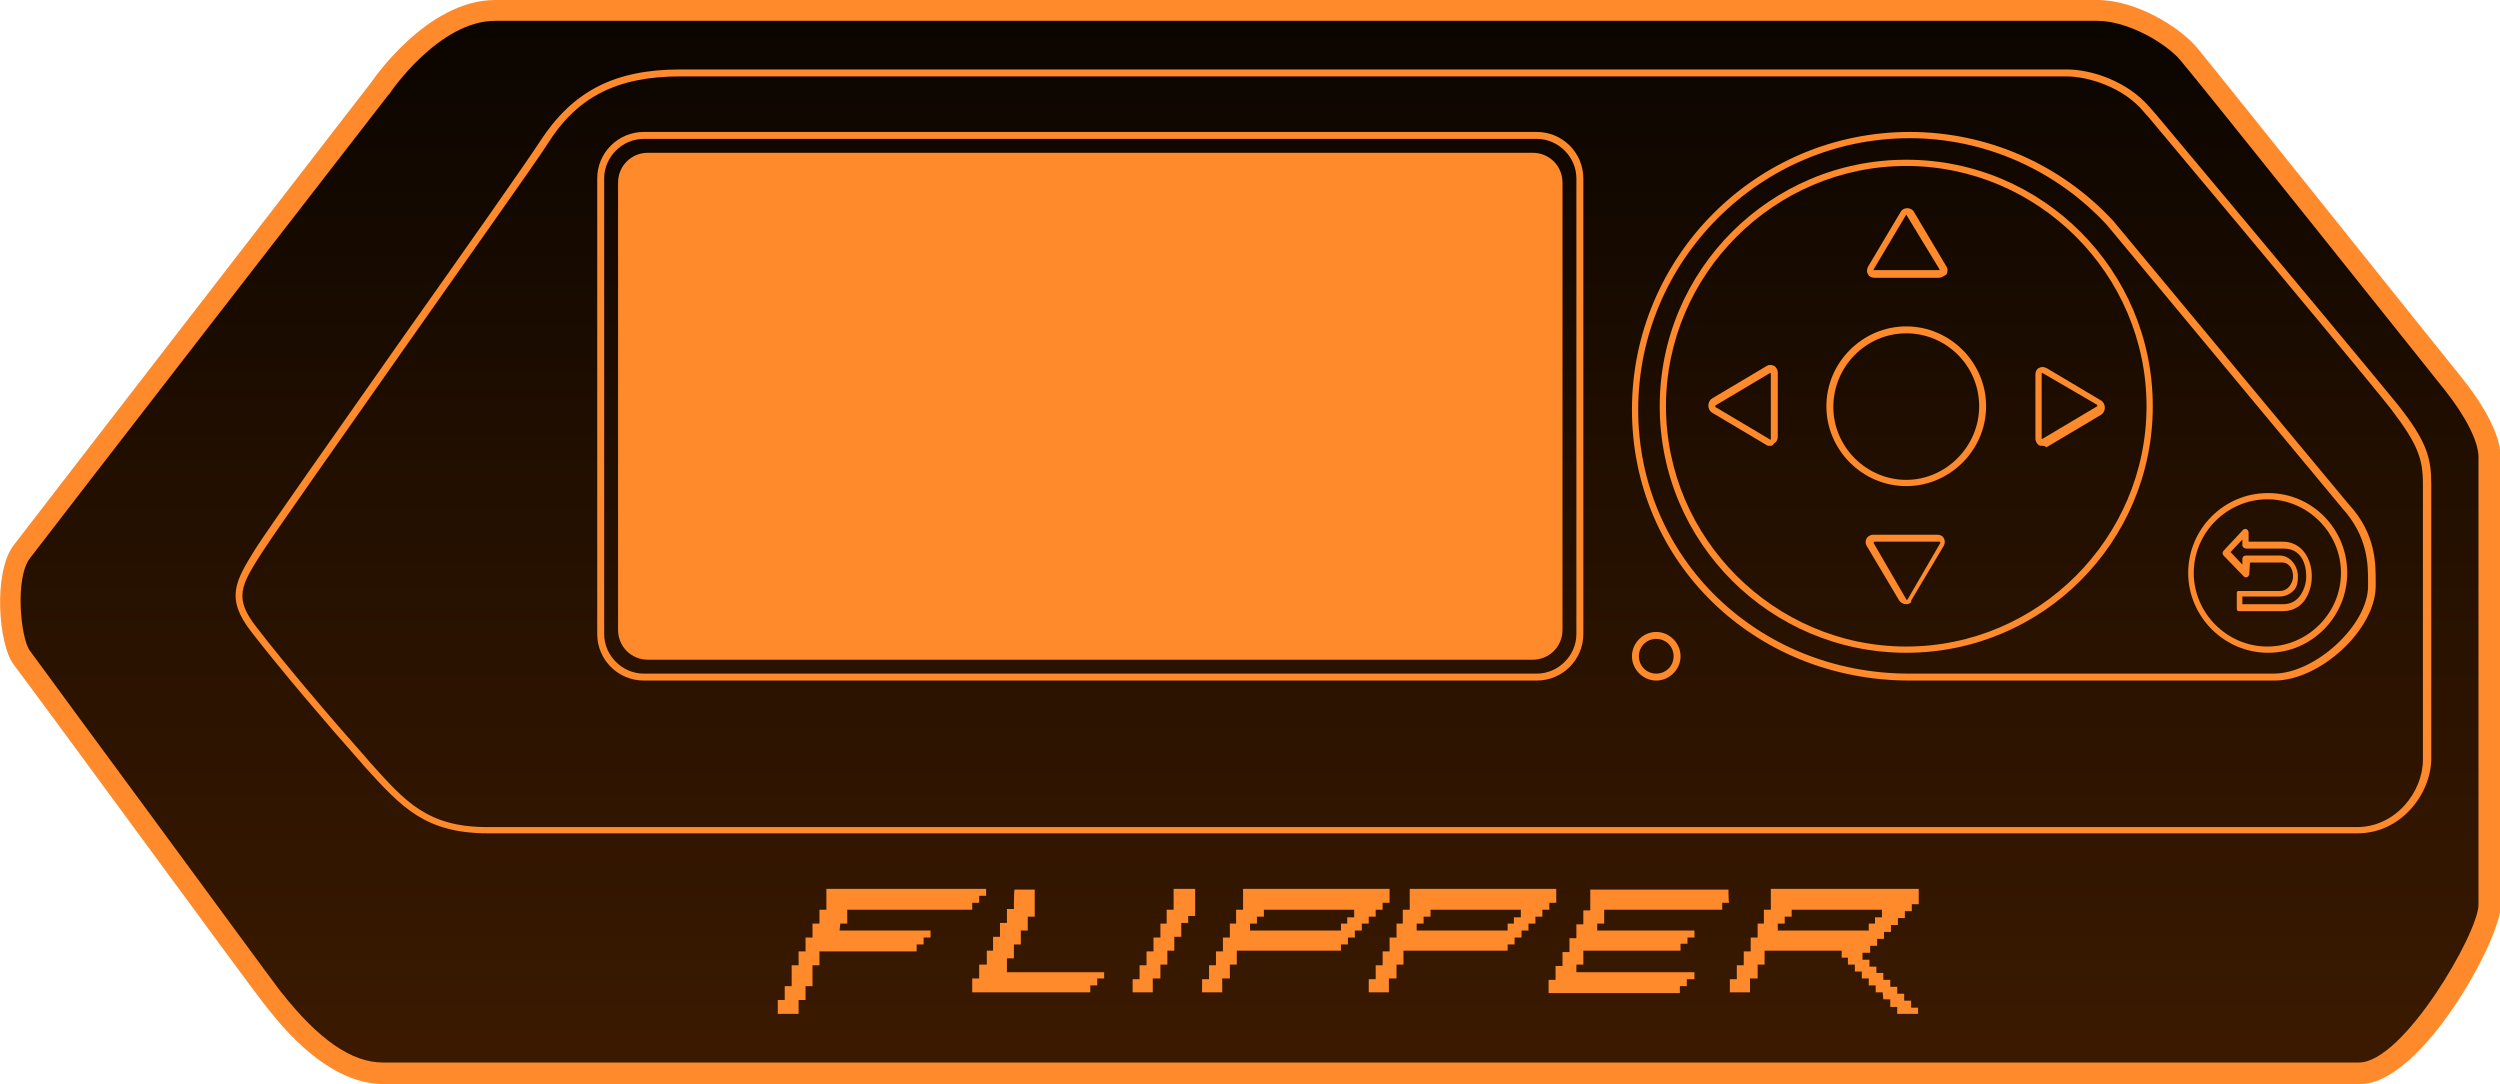
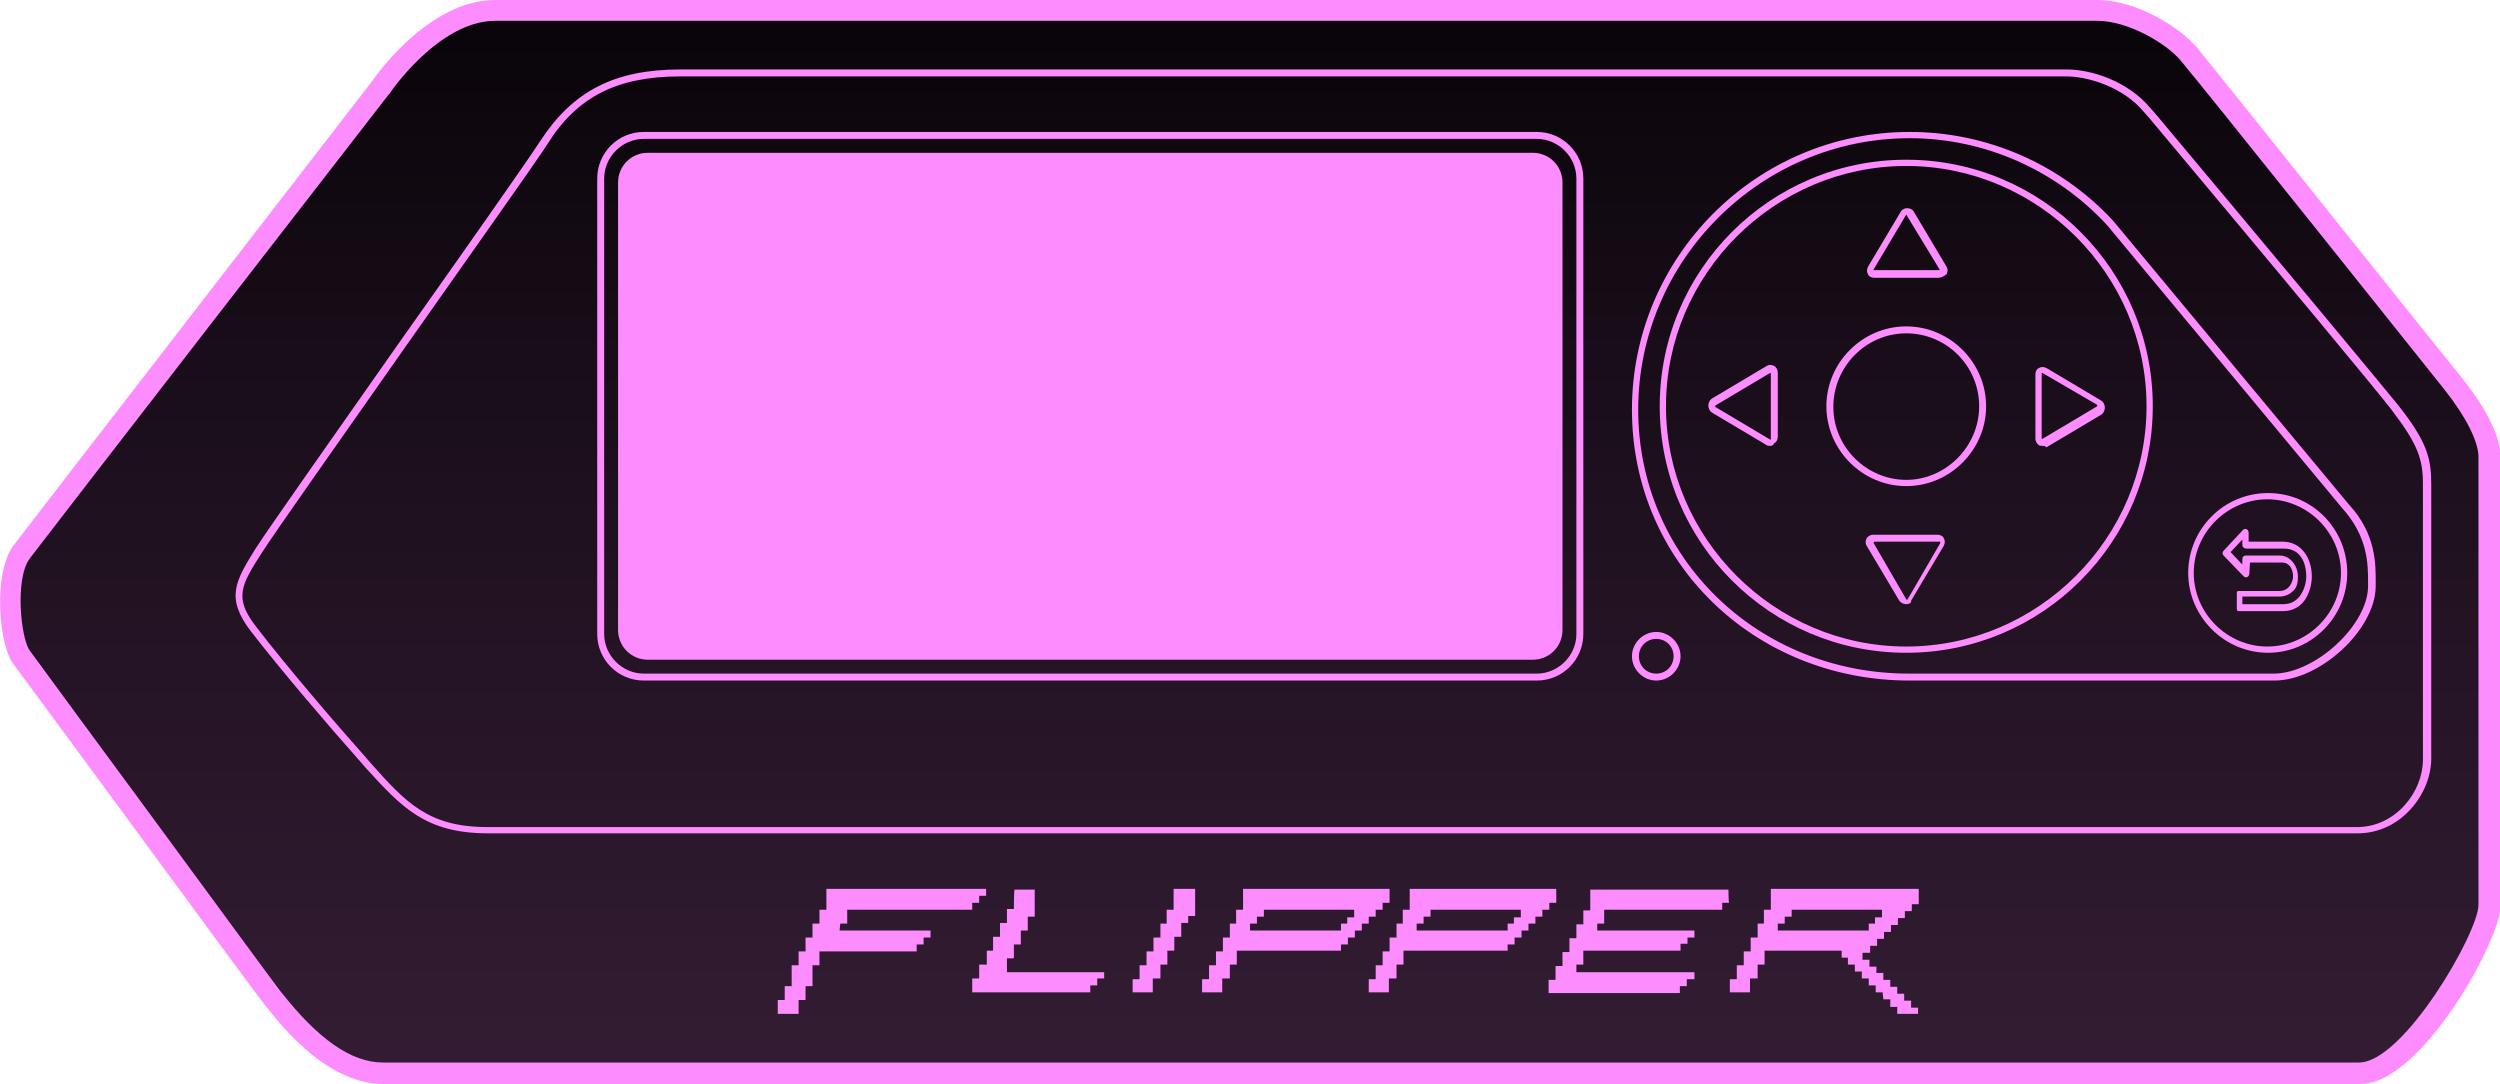
<svg xmlns="http://www.w3.org/2000/svg" version="1.1" id="Layer_5" x="0px" y="0px" viewBox="0 0 360 156" xml:space="preserve" width="360" height="156">
  <defs id="defs24" />
  <style type="text/css" id="style1">
	.st0{fill:url(#SVGID_1_);}
- 	.st1{fill:#FE8A2C;}
+ 	.st1{fill:#fd8cff;}
</style>
  <g id="g24" transform="translate(-2)">
    <linearGradient id="SVGID_1_" gradientUnits="userSpaceOnUse" x1="181.887" y1="156.473" x2="181.887" y2="-1.285">
-       <stop offset="7.885129e-07" style="stop-color:#3C1A00" id="stop1" />
-       <stop offset="0.551" style="stop-color:#220F00" id="stop2" />
-       <stop offset="1" style="stop-color:#090400" id="stop3" />
+       <stop offset="7.885129e-07" style="stop-color:#341d34" id="stop1" />
+       <stop offset="0.551" style="stop-color:#1e101e" id="stop2" />
+       <stop offset="1" style="stop-color:#080408" id="stop3" />
    </linearGradient>
    <path class="st0" d="m 303.3,1.2 c 0,0 -219.9,0 -229.7,0 -9.8,0 -17,10.3 -17,10.3 0,0 -49.3,63.9 -51.4,66.8 -3,4 -2.1,14.1 0,17 5.9,8 34.5,47.1 35.8,48.8 1.4,1.7 7.7,11.1 16.5,11.1 8.8,0 278.7,0 283.5,0 8.7,0 19.6,-20.2 19.6,-25.2 0,-5 -0.3,-58.9 -0.3,-64.5 0,-3.7 -2.6,-8.4 -5.1,-11.5 C 352.9,51.2 319.9,10 317,6.5 314.5,3.6 308.8,1.2 303.3,1.2 Z" id="path3" style="fill:url(#SVGID_1_)" />
    <g id="g4">
      <path class="st1" d="m 304,3 c 4.5,0 10,3.3 12,5.7 2.9,3.4 35.3,44 38,47.4 3.1,3.9 4.9,7.5 4.9,9.7 v 64.5 c 0,4 -10.8,22.7 -17.2,22.7 H 57.1 c -4.5,0 -9.3,-3.4 -14.5,-10 -0.2,-0.2 -0.3,-0.4 -0.4,-0.5 -0.7,-0.9 -10.1,-13.7 -18.4,-25 C 16.5,107.6 9,97.4 6.3,93.7 5,92 4.1,83.3 6.3,80.4 8.4,77.6 57.4,14.3 57.9,13.7 L 58,13.6 58.1,13.5 C 58.1,13.4 65.2,3 73.3,3 H 304 m 0,-3 C 304,0 83.3,0 73.3,0 63.4,0 55.5,11.8 55.5,11.8 c 0,0 -49.4,63.9 -51.6,66.8 -2.9,4 -2.1,14.1 0,17 6,8 34.6,47.1 36,48.8 1.4,1.7 8.5,11.7 17.3,11.7 8.8,0 279.9,0 284.7,0 8.8,0 20.2,-20.8 20.2,-25.7 0,-4.9 0,-58.9 0,-64.5 0,-3.7 -3.1,-8.4 -5.6,-11.5 C 354.2,51.6 321.3,10.4 318.4,6.9 315.9,3.9 309.6,0 304,0 Z" id="path4" />
    </g>
    <g id="g10">
      <polygon class="st1" points="118,137 117,137 117,139 116,139 116,142 115,142 115,144 114,144 114,146 117,146 117,144 118,144 118,142 119,142 119,139 120,139 120,137 134,137 134,136 135,136 135,135 136,135 136,134 122.9,134 123,133 124,133 124,131 142,131 142,130 143,130 143,129 144,129 144,128 121,128 121,131 120,131 120,133 119,133 119,135 118,135 " id="polygon4" />
      <path class="st1" d="m 148.1,128.1 h 2.9 v 3.9 h -1 v 2 h -1 v 2 h -1 v 2 h -1 v 2 h 14 v 0.9 h -1 v 1 h -1 v 1 h -17 v -2 h 1 v -2 h 1.1 v -2 h 0.9 v -2 h 1 v -2 h 1 v -2 h 1 c 0,0.1 0,-2.8 0.1,-2.8 z" id="path5" />
      <path class="st1" d="m 171,128 v 3 h -1 v 2 h -0.9 v 2 h -1 v 2 h -1 v 2 h -1 v 2 h -1 v 1.9 h 2.9 v -2 h 1.1 v -2 h 1 v -2 h 1 v -2 h 1 v -2 h 1 v -1 h 1 V 128 c -0.1,0 -3.1,0 -3.1,0 z" id="path6" />
      <path class="st1" d="m 181,128 v 3 h -1 v 2 h -0.9 v 2 h -1 v 2 h -1 v 2 h -1 v 2 h -1 v 1.9 h 2.9 v -2 h 1.1 v -2 h 1 v -2 h 15 V 136 h 1 v -1 h 1 v -1 h 1 v -1 h 1 v -1 h 1 v -1 h 1 v -1 h 1 v -2 c -0.1,0 -21.1,0 -21.1,0 z m 15,4 v 1 h -0.9 v 1 H 182 v -1 h 1 v -1 h 1 v -1 h 13 v 1.1 h -1 z" id="path7" />
      <path class="st1" d="m 205,128 v 3 h -1 v 2 h -0.9 v 2 h -1 v 2 h -1 v 2 h -1 v 2 h -1 v 1.9 h 2.9 v -2 h 1.1 v -2 h 1 v -2 h 15 V 136 h 1 v -1 h 1 v -1 h 1 v -1 h 1 v -1 h 1 v -1 h 1 v -1 h 1 v -2 c -0.1,0 -21.1,0 -21.1,0 z m 15,4 v 1 h -0.9 v 1 H 206 v -1 h 1 v -1 h 1 v -1 h 13 v 1.1 h -1 z" id="path8" />
      <path class="st1" d="M 250.9,128.1 H 231 v 3 h -1 v 2 h -1 v 2 h -1 v 2 h -1 v 2 h -1 v 2 h -1 v 1.9 h 18.9 v -1 h 1 v -1 h 1.1 v -1 h -17 v -1.1 h 1 v -2 h 14 v -1 h 1 V 135 h 1 v -1 h -14 v -1 h 1 v -2 h 17 v -1 h 1 c -0.1,0 -0.1,-2 -0.1,-1.9 z" id="path9" />
      <path class="st1" d="m 257,128 v 3 h -1 v 2 h -0.9 v 2 h -1 v 2 h -1 v 2 h -1 v 2 h -1 v 1.9 h 2.9 v -2 h 1.1 v -2 h 1 v -2 h 11.1 v 1 h 0.9 v 1 h 1 v 1 h 1 v 1 h 1 v 1 h 1 v 1 h 1 l 0.1,1 h 1 v 1.1 h 1 v 1 h 3 v -0.9 h -1 v -1 h -1 v -1 h -1 v -1 h -1 v -1 h -1 v -1 h -1 v -0.9 h -1 v -1 h -1 v -1 h 1.1 v -1 h 1 v -1 h 1 v -1 h 1 v -1 h 1 v -1 h 1 v -1 h 1 v -1 h 1 V 128 c -0.3,0 -21.3,0 -21.3,0 z m 15,4 v 1 h -0.9 v 1 H 258 v -1 h 1 v -1 h 1 v -1 h 13 v 1.1 h -1 z" id="path10" />
    </g>
    <g id="g11">
      <path class="st1" d="M 223.3,98 H 94.7 C 91,98 88,95 88,91.3 V 25.7 C 88,22 91,19 94.7,19 h 128.6 c 3.7,0 6.7,3 6.7,6.7 v 65.6 c 0,3.7 -3,6.7 -6.7,6.7 z M 94.7,20 C 91.6,20 89,22.6 89,25.7 v 65.6 c 0,3.1 2.6,5.7 5.7,5.7 h 128.6 c 3.1,0 5.7,-2.6 5.7,-5.7 V 25.7 c 0,-3.1 -2.6,-5.7 -5.7,-5.7 z" id="path11" />
    </g>
    <g id="g12">
      <path class="st1" d="M 276.5,94 C 256.9,94 241,78.1 241,58.5 241,38.9 256.9,23 276.5,23 296.1,23 312,38.9 312,58.5 312,78.1 296.1,94 276.5,94 Z m 0,-70.1 c -19,0 -34.6,15.6 -34.6,34.6 0,19 15.6,34.6 34.6,34.6 19,0 34.6,-15.6 34.6,-34.6 0,-19 -15.6,-34.6 -34.6,-34.6 z" id="path12" />
    </g>
    <g id="g13">
      <path class="st1" d="m 328.6,94 c -6.3,0 -11.5,-5.2 -11.5,-11.5 0,-6.3 5.1,-11.5 11.5,-11.5 6.4,0 11.4,5.2 11.4,11.5 0,6.3 -5.1,11.5 -11.4,11.5 z m -0.1,-22.1 c -5.8,0 -10.6,4.8 -10.6,10.6 0,5.8 4.8,10.6 10.6,10.6 5.8,0 10.6,-4.8 10.6,-10.6 0,-5.8 -4.8,-10.6 -10.6,-10.6 z" id="path13" />
    </g>
    <g id="g14">
      <path class="st1" d="m 330.8,88 h -6.4 c -0.3,0 -0.3,-0.2 -0.3,-0.5 v -2 c 0,-0.3 0,-0.4 0.3,-0.4 h 5.9 c 0.6,0 1.1,-0.3 1.4,-0.7 0.3,-0.4 0.5,-0.9 0.5,-1.4 0,-1 -0.5,-2 -1.6,-2 H 326 l -0.1,1.6 c 0,0.2 -0.1,0.4 -0.3,0.5 -0.2,0.1 -0.4,0 -0.5,-0.1 l -2.9,-3 c -0.2,-0.2 -0.2,-0.5 0,-0.7 l 2.8,-3 c 0.1,-0.1 0.4,-0.2 0.5,-0.1 0.2,0.1 0.3,0.3 0.3,0.5 V 78 h 4.9 c 2.8,0 4.2,2.5 4.2,5 0,1.3 -0.4,2.5 -1,3.4 -0.7,1 -1.8,1.6 -3.1,1.6 z m -5.9,-1 h 5.9 c 1,0 1.8,-0.4 2.4,-1.2 0.5,-0.7 0.9,-1.7 0.9,-2.8 0,-1.9 -0.8,-4 -3.2,-4 h -5.4 c -0.3,0 -0.6,-0.2 -0.6,-0.5 v -0.8 l -1.7,1.8 1.7,1.8 v -0.8 c 0,-0.3 0.2,-0.5 0.5,-0.5 h 4.9 c 1.5,0 2.6,1.5 2.6,3 0,0.8 -0.1,1.4 -0.5,1.9 -0.5,0.6 -1.3,1 -2.1,1 h -5.4 z" id="path14" />
    </g>
    <g id="g15">
      <path class="st1" d="M 276.5,70 C 270.2,70 265,64.8 265,58.5 265,52.2 270.2,47 276.5,47 c 6.3,0 11.5,5.2 11.5,11.5 0,6.3 -5.2,11.5 -11.5,11.5 z m 0,-22 c -5.8,0 -10.5,4.8 -10.5,10.6 0,5.8 4.8,10.5 10.5,10.5 5.7,0 10.5,-4.8 10.5,-10.6 C 287,52.7 282.3,48 276.5,48 Z" id="path15" />
    </g>
    <g id="g16">
      <path class="st1" d="m 281.2,40 h -9.3 c -0.4,0 -0.8,-0.2 -0.9,-0.5 -0.2,-0.3 -0.2,-0.7 0,-1.1 l 4.7,-7.9 c 0.4,-0.7 1.5,-0.7 1.9,0 l 4.7,7.9 c 0.2,0.3 0.2,0.7 0,1.1 -0.4,0.3 -0.8,0.5 -1.1,0.5 z m -4.7,-9.1 c 0,0 -0.1,0.1 0,0 l -4.7,7.9 c 0,0 0,0.1 0,0.1 0,0 0,0 0.1,0 h 9.3 c 0,0 0.1,0 0.1,0 0,0 0,-0.1 0,-0.1 l -4.8,-7.9 c 0.1,0.1 0,0 0,0 z" id="path16" />
    </g>
    <g id="g17">
      <path class="st1" d="m 276.5,87 c -0.4,0 -0.8,-0.2 -1,-0.5 l -4.7,-7.9 c -0.2,-0.3 -0.2,-0.7 0,-1.1 0.2,-0.3 0.6,-0.5 0.9,-0.5 h 9.3 c 0.4,0 0.8,0.2 0.9,0.5 0.2,0.3 0.2,0.7 0,1.1 l -4.7,7.9 c 0.1,0.3 -0.3,0.5 -0.7,0.5 z m -4.6,-9 c -0.1,0 -0.1,0 0,0 -0.1,0.1 -0.1,0.1 -0.1,0.2 l 4.7,8.1 c 0,0.1 0.1,0.1 0.2,0 l 4.7,-8.1 c 0,0 0,-0.1 0,-0.1 0,0 0,-0.1 -0.1,-0.1 z" id="path17" />
    </g>
    <g id="g18">
      <path class="st1" d="m 296.1,64.2 c -0.2,0 -0.4,0 -0.5,-0.1 -0.3,-0.2 -0.5,-0.6 -0.5,-0.9 v -9.3 c 0,-0.4 0.2,-0.8 0.5,-0.9 0.3,-0.2 0.7,-0.2 1.1,0 l 7.9,4.7 c 0.3,0.2 0.5,0.6 0.5,1 0,0.4 -0.2,0.8 -0.5,1 l -7.9,4.7 c -0.3,-0.2 -0.4,-0.2 -0.6,-0.2 z m 0,-10.5 c -0.1,0 -0.1,0.1 0,0 -0.1,0 -0.1,0.1 -0.1,0.1 v 9.3 c 0,0 0,0.1 0,0.1 0,0 0.1,0 0.1,0 l 7.9,-4.7 c 0,0 0,0 0,-0.1 0,0 0,-0.1 0,-0.1 l -7.9,-4.6 c 0,0.1 0,0 0,0 z" id="path18" />
    </g>
    <g id="g19">
      <path class="st1" d="m 256.9,64.2 c -0.2,0 -0.4,0 -0.5,-0.1 l -7.9,-4.7 c -0.3,-0.2 -0.5,-0.6 -0.5,-1 0,-0.4 0.2,-0.8 0.5,-1 l 7.9,-4.7 c 0.3,-0.2 0.7,-0.2 1.1,0 0.3,0.2 0.5,0.6 0.5,0.9 v 9.3 c 0,0.4 -0.2,0.8 -0.5,0.9 -0.2,0.4 -0.4,0.4 -0.6,0.4 z m 0,-10.5 c 0,0 0,0.1 0,0 l -7.9,4.7 c 0,0 0,0 0,0.1 0,0 0,0.1 0,0.1 l 7.9,4.7 c 0,0 0.1,0 0.1,0 0,0 0,0 0,-0.1 v -9.3 c 0,-0.1 0,-0.1 -0.1,-0.2 0.1,0.1 0.1,0 0,0 z" id="path19" />
    </g>
    <g id="g20">
      <path class="st1" d="M 329.5,98 H 277 c -22.4,0 -40,-17.1 -40,-39 0,-22 17.9,-40 40,-40 11.1,0 21.7,4.6 29.3,12.8 l 33.9,40.8 c 4,4.3 3.9,8.7 3.9,11.3 v 0.6 C 344,90.7 336.1,98 329.5,98 Z M 277,19.9 c -21.5,0 -39.1,17.6 -39.1,39.1 0,21.3 17.2,38 39,38 h 52.5 c 6,0 13.6,-7 13.6,-12.6 v -0.6 c 0,-2.5 0,-6.5 -3.7,-10.6 L 305.4,32.4 C 298.1,24.5 287.8,19.9 277,19.9 Z" id="path20" />
    </g>
    <g id="g21">
      <path class="st1" d="m 240.5,98 c -1.9,0 -3.5,-1.6 -3.5,-3.5 0,-1.9 1.6,-3.5 3.5,-3.5 1.9,0 3.5,1.6 3.5,3.5 0,1.9 -1.6,3.5 -3.5,3.5 z m 0,-6 c -1.4,0 -2.5,1.1 -2.5,2.5 0,1.4 1.1,2.5 2.5,2.5 1.4,0 2.5,-1.1 2.5,-2.5 0,-1.4 -1.1,-2.5 -2.5,-2.5 z" id="path21" />
    </g>
    <g id="g22">
      <path class="st1" d="M 341.5,120 H 72.3 c -9.1,0 -12.5,-3.8 -17.7,-9.5 L 54,109.8 C 49.1,104.3 42.3,96.3 38.2,91 34.4,86.1 35.9,83.7 38.8,79 L 39,78.7 C 40.6,76.2 50.1,62.7 59.3,49.6 68.5,36.6 78,23.1 79.8,20.3 84.5,13.1 90.5,10 100,10 h 199.6 c 3.6,0 8.8,1.7 12,5.5 l 0.8,0.9 c 20.6,24.6 32.3,38.7 34.9,41.9 4.2,5.3 4.8,7.7 4.8,11.4 v 39.7 c -0.1,5 -4.4,10.6 -10.6,10.6 z M 100,11 C 90.9,11 85.1,13.9 80.8,20.8 79,23.6 69.4,37.1 60.2,50.2 51,63.3 41.5,76.8 39.9,79.3 l -0.2,0.3 c -3,4.7 -4.1,6.5 -0.7,10.8 4,5.2 10.8,13.2 15.7,18.7 l 0.6,0.7 c 5.1,5.7 8.3,9.3 16.9,9.3 h 269.2 c 5.6,0 9.5,-5.1 9.5,-9.7 V 69.7 c 0,-3.6 -0.7,-5.7 -4.6,-10.8 C 343.8,55.7 332.1,41.6 311.5,17 l -0.8,-0.9 C 307.8,12.6 302.8,11 299.5,11 Z" id="path22" />
    </g>
    <g id="g23">
      <path class="st1" d="M 222.7,95 H 95.3 C 92.9,95 91,93.1 91,90.7 V 26.3 C 91,23.9 92.9,22 95.3,22 h 127.4 c 2.4,0 4.3,1.9 4.3,4.3 v 64.4 c 0,2.4 -1.9,4.3 -4.3,4.3 z" id="path23" />
    </g>
  </g>
</svg>
